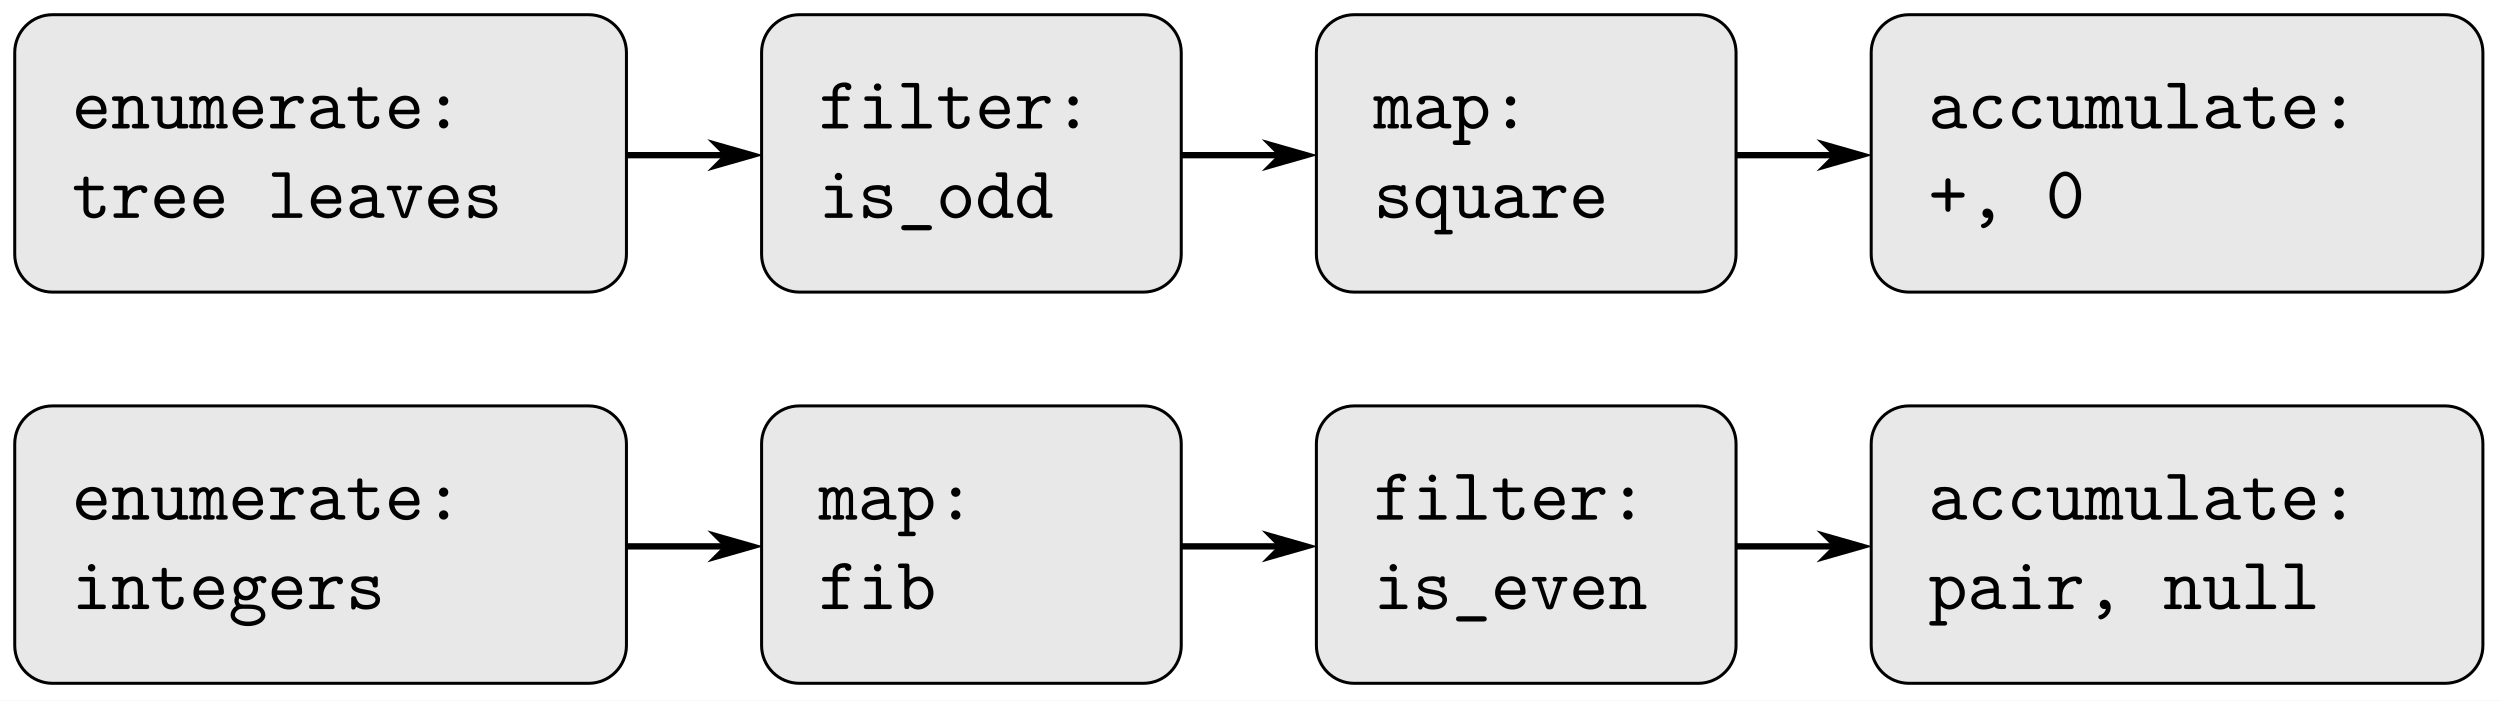
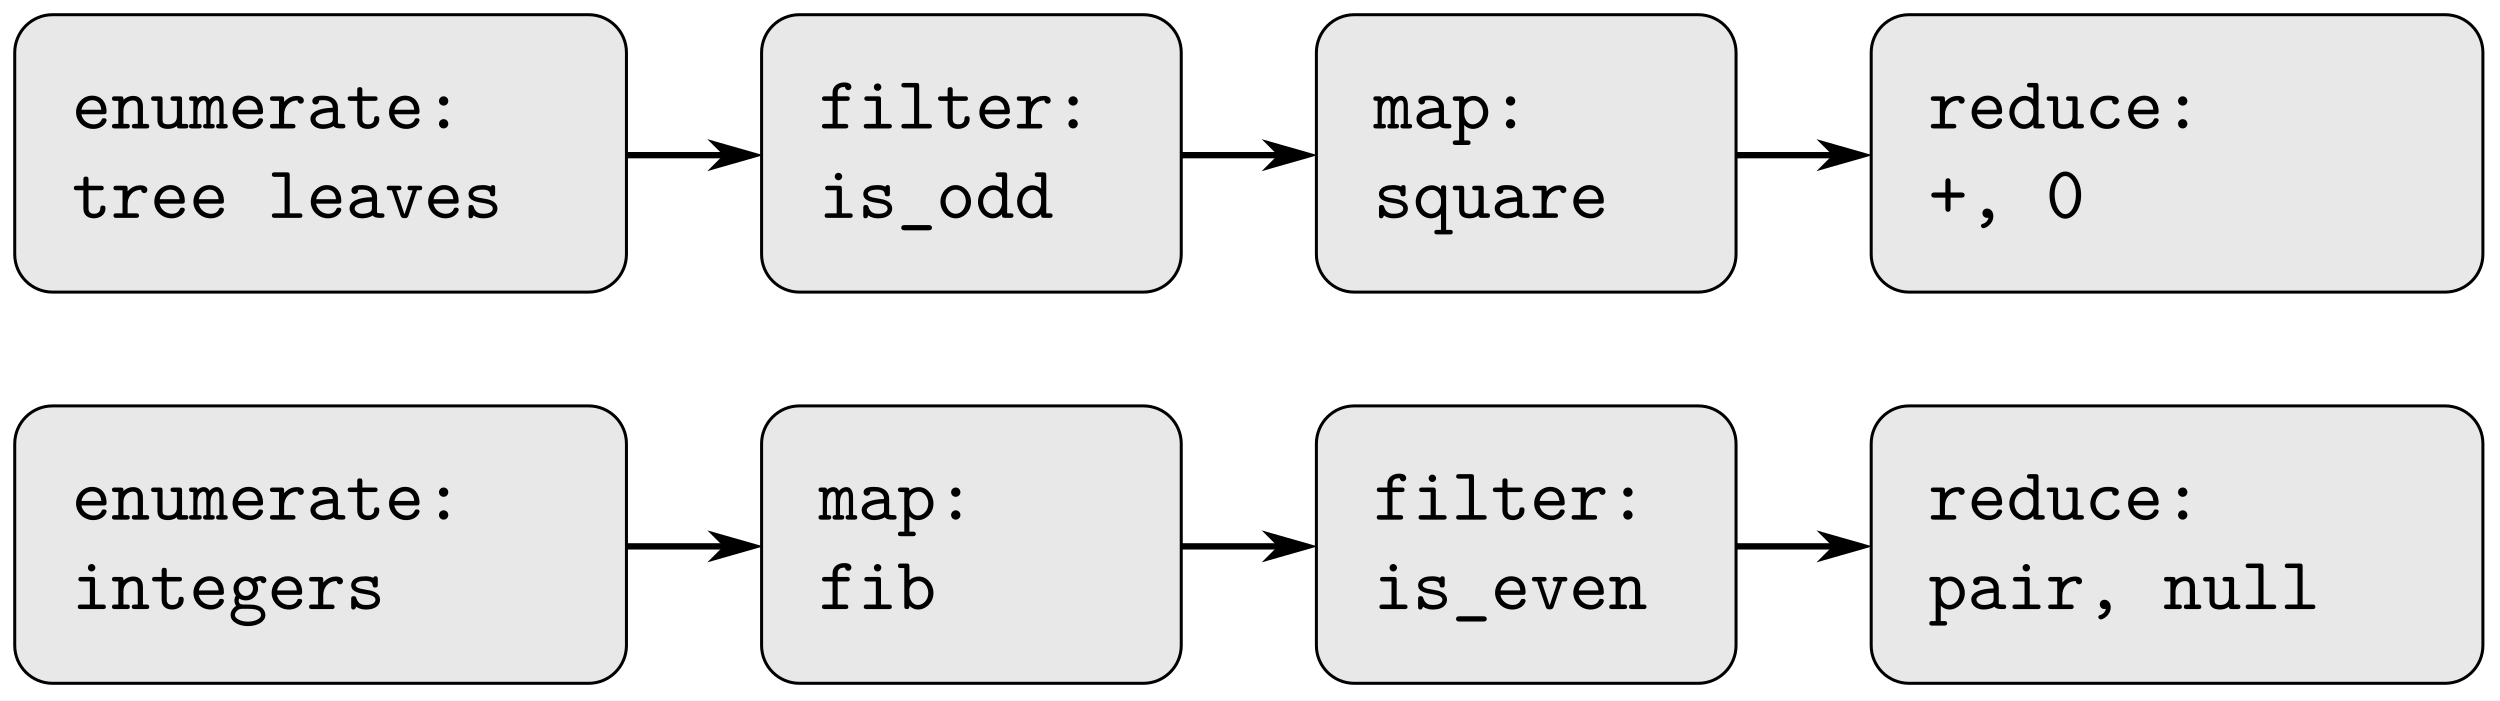
<svg xmlns="http://www.w3.org/2000/svg" version="1.1" preserveAspectRatio="xMinYMin meet" viewBox="0 0 671 188" id="svg5731" width="671" height="188">
  <defs id="defs5733">
    <marker refX="0" refY="0" orient="auto" id="Arrow1Mstart" style="overflow:visible">
      <path d="M 0,0 5,-5 -12.5,0 5,5 Z" transform="matrix(0.4,0,0,0.4,4,0)" id="path4565" style="fill-rule:evenodd;stroke:#000000;stroke-width:1pt;marker-start:none" />
    </marker>
    <marker refX="0" refY="0" orient="auto" id="Arrow1Mstart-5" style="overflow:visible">
      <path d="M 0,0 5,-5 -12.5,0 5,5 Z" transform="matrix(0.4,0,0,0.4,4,0)" id="path4565-2" style="fill-rule:evenodd;stroke:#000000;stroke-width:1pt;marker-start:none" />
    </marker>
    <marker refX="0" refY="0" orient="auto" id="Arrow1Mstart-8" style="overflow:visible">
      <path d="M 0,0 5,-5 -12.5,0 5,5 Z" transform="matrix(0.4,0,0,0.4,4,0)" id="path4565-6" style="fill-rule:evenodd;stroke:#000000;stroke-width:1pt;marker-start:none" />
    </marker>
    <marker refX="0" refY="0" orient="auto" id="Arrow1Mstart-4" style="overflow:visible">
      <path d="M 0,0 5,-5 -12.5,0 5,5 Z" transform="matrix(0.4,0,0,0.4,4,0)" id="path4565-67" style="fill-rule:evenodd;stroke:#000000;stroke-width:1pt;marker-start:none" />
    </marker>
    <marker refX="0" refY="0" orient="auto" id="Arrow1Mstart-3" style="overflow:visible">
      <path d="M 0,0 5,-5 -12.5,0 5,5 Z" transform="matrix(0.4,0,0,0.4,4,0)" id="path4565-4" style="fill-rule:evenodd;stroke:#000000;stroke-width:1pt;marker-start:none" />
    </marker>
    <marker refX="0" refY="0" orient="auto" id="Arrow1Mstart-7" style="overflow:visible">
      <path d="M 0,0 5,-5 -12.5,0 5,5 Z" transform="matrix(0.4,0,0,0.4,4,0)" id="path4565-9" style="fill-rule:evenodd;stroke:#000000;stroke-width:1pt;marker-start:none" />
    </marker>
    <marker refX="0" refY="0" orient="auto" id="Arrow1Mstart-81" style="overflow:visible">
      <path d="M 0,0 5,-5 -12.5,0 5,5 Z" transform="matrix(0.4,0,0,0.4,4,0)" id="path4565-0" style="fill-rule:evenodd;stroke:#000000;stroke-width:1pt;marker-start:none" />
    </marker>
  </defs>
  <rect width="100%" height="100%" id="rect19" x="0" y="0" style="fill:#ffffff" />
  <g transform="translate(-49.23794,-65.76919)" id="layer4" style="display:inline">
    <rect width="164.182" height="74.455" rx="10.147" ry="10.147" x="53.193" y="69.714" id="rect3794-77-9-4-8" style="display:inline;fill:#e8e8e8;fill-opacity:1;stroke:#000000;stroke-width:0.812;stroke-linecap:round;stroke-linejoin:round;stroke-miterlimit:4;stroke-dasharray:none;stroke-dashoffset:0;stroke-opacity:1" />
    <path d="M 250.774,107.414 H 217.375" id="path4554-9-4-2" style="display:inline;fill:none;stroke:#000000;stroke-width:1.691;stroke-linecap:butt;stroke-linejoin:round;stroke-miterlimit:4;stroke-dasharray:none;stroke-opacity:1;marker-start:url(#Arrow1Mstart)" />
    <path d="M 399.563,107.414 H 366.284" id="path4554-9-4-2-0" style="display:inline;fill:none;stroke:#000000;stroke-width:1.691;stroke-linecap:butt;stroke-linejoin:round;stroke-miterlimit:4;stroke-dasharray:none;stroke-opacity:1;marker-start:url(#Arrow1Mstart)" />
    <path d="M 548.472,107.414 H 515.193" id="path4554-9-4-2-0-6" style="display:inline;fill:none;stroke:#000000;stroke-width:1.691;stroke-linecap:butt;stroke-linejoin:round;stroke-miterlimit:4;stroke-dasharray:none;stroke-opacity:1;marker-start:url(#Arrow1Mstart)" />
    <path d="M 548.472,212.414 H 515.193" id="path4554-9-4-2-0-61" style="display:inline;fill:none;stroke:#000000;stroke-width:1.691;stroke-linecap:butt;stroke-linejoin:round;stroke-miterlimit:4;stroke-dasharray:none;stroke-opacity:1;marker-start:url(#Arrow1Mstart)" />
    <path d="M 399.563,212.414 H 366.284" id="path4554-9-4-2-0-65" style="display:inline;fill:none;stroke:#000000;stroke-width:1.691;stroke-linecap:butt;stroke-linejoin:round;stroke-miterlimit:4;stroke-dasharray:none;stroke-opacity:1;marker-start:url(#Arrow1Mstart)" />
    <path d="M 250.774,212.414 H 217.375" id="path4554-9-4-2-0-8" style="display:inline;fill:none;stroke:#000000;stroke-width:1.691;stroke-linecap:butt;stroke-linejoin:round;stroke-miterlimit:4;stroke-dasharray:none;stroke-opacity:1;marker-start:url(#Arrow1Mstart)" />
    <rect width="112.636" height="74.455" rx="10.147" ry="10.147" x="253.648" y="69.714" id="rect3794-77-9-4-8-29" style="display:inline;fill:#e8e8e8;fill-opacity:1;stroke:#000000;stroke-width:0.812;stroke-linecap:round;stroke-linejoin:round;stroke-miterlimit:4;stroke-dasharray:none;stroke-dashoffset:0;stroke-opacity:1" />
    <rect width="112.636" height="74.455" rx="10.147" ry="10.147" x="402.557" y="69.714" id="rect3794-77-9-4-8-29-8" style="display:inline;fill:#e8e8e8;fill-opacity:1;stroke:#000000;stroke-width:0.812;stroke-linecap:round;stroke-linejoin:round;stroke-miterlimit:4;stroke-dasharray:none;stroke-dashoffset:0;stroke-opacity:1" />
    <rect width="164.182" height="74.455" rx="10.147" ry="10.147" x="551.466" y="69.714" id="rect3794-77-9-4-8-5" style="display:inline;fill:#e8e8e8;fill-opacity:1;stroke:#000000;stroke-width:0.812;stroke-linecap:round;stroke-linejoin:round;stroke-miterlimit:4;stroke-dasharray:none;stroke-dashoffset:0;stroke-opacity:1" />
    <rect width="164.182" height="74.455" rx="10.147" ry="10.147" x="53.193" y="174.714" id="rect3794-77-9-4-8-9" style="display:inline;fill:#e8e8e8;fill-opacity:1;stroke:#000000;stroke-width:0.812;stroke-linecap:round;stroke-linejoin:round;stroke-miterlimit:4;stroke-dasharray:none;stroke-dashoffset:0;stroke-opacity:1" />
    <rect width="112.636" height="74.455" rx="10.147" ry="10.147" x="253.648" y="174.714" id="rect3794-77-9-4-8-29-3" style="display:inline;fill:#e8e8e8;fill-opacity:1;stroke:#000000;stroke-width:0.812;stroke-linecap:round;stroke-linejoin:round;stroke-miterlimit:4;stroke-dasharray:none;stroke-dashoffset:0;stroke-opacity:1" />
    <rect width="112.636" height="74.455" rx="10.147" ry="10.147" x="402.557" y="174.714" id="rect3794-77-9-4-8-29-8-6" style="display:inline;fill:#e8e8e8;fill-opacity:1;stroke:#000000;stroke-width:0.812;stroke-linecap:round;stroke-linejoin:round;stroke-miterlimit:4;stroke-dasharray:none;stroke-dashoffset:0;stroke-opacity:1" />
    <rect width="164.182" height="74.455" rx="10.147" ry="10.147" x="551.466" y="174.714" id="rect3794-77-9-4-8-5-8" style="display:inline;fill:#e8e8e8;fill-opacity:1;stroke:#000000;stroke-width:0.812;stroke-linecap:round;stroke-linejoin:round;stroke-miterlimit:4;stroke-dasharray:none;stroke-dashoffset:0;stroke-opacity:1" />
  </g>
-   <text style="font-style:normal;font-variant:normal;font-weight:normal;font-stretch:normal;font-size:20px;line-height:125%;font-family:Latin Modern Mono;-inkscape-font-specification:'Latin Modern Mono, Normal';font-variant-ligatures:normal;font-variant-caps:normal;font-variant-numeric:normal;font-feature-settings:normal;text-align:start;letter-spacing:0px;word-spacing:0px;writing-mode:lr-tb;text-anchor:start;fill:#000000;fill-opacity:1;stroke:none" xml:space="preserve" id="text5834" y="34.471" x="19.319">
+   <text style="font-style:normal;font-variant:normal;font-weight:normal;font-stretch:normal;font-size:20px;line-height:125%;font-family:'Latin Modern Mono';-inkscape-font-specification:'Latin Modern Mono, Normal';font-variant-ligatures:normal;font-variant-caps:normal;font-variant-numeric:normal;font-feature-settings:normal;text-align:start;letter-spacing:0px;word-spacing:0px;writing-mode:lr-tb;text-anchor:start;fill:#000000;fill-opacity:1;stroke:none" xml:space="preserve" id="text5834" y="34.471" x="19.319">
    <tspan id="tspan93" x="19.319" y="34.471">enumerate:</tspan>
  </text>
-   <text style="font-style:normal;font-variant:normal;font-weight:normal;font-stretch:normal;font-size:20px;line-height:125%;font-family:Latin Modern Mono;-inkscape-font-specification:'Latin Modern Mono, Normal';font-variant-ligatures:normal;font-variant-caps:normal;font-variant-numeric:normal;font-feature-settings:normal;text-align:start;letter-spacing:0px;word-spacing:0px;writing-mode:lr-tb;text-anchor:start;fill:#000000;fill-opacity:1;stroke:none" xml:space="preserve" id="text5840" y="34.471" x="219.773">
+   <text style="font-style:normal;font-variant:normal;font-weight:normal;font-stretch:normal;font-size:20px;line-height:125%;font-family:'Latin Modern Mono';-inkscape-font-specification:'Latin Modern Mono, Normal';font-variant-ligatures:normal;font-variant-caps:normal;font-variant-numeric:normal;font-feature-settings:normal;text-align:start;letter-spacing:0px;word-spacing:0px;writing-mode:lr-tb;text-anchor:start;fill:#000000;fill-opacity:1;stroke:none" xml:space="preserve" id="text5840" y="34.471" x="219.773">
    <tspan id="tspan73" x="219.773" y="34.471">filter:</tspan>
  </text>
-   <text style="font-style:normal;font-variant:normal;font-weight:normal;font-stretch:normal;font-size:20px;line-height:125%;font-family:Latin Modern Mono;-inkscape-font-specification:'Latin Modern Mono, Normal';font-variant-ligatures:normal;font-variant-caps:normal;font-variant-numeric:normal;font-feature-settings:normal;text-align:start;letter-spacing:0px;word-spacing:0px;writing-mode:lr-tb;text-anchor:start;fill:#000000;fill-opacity:1;stroke:none" xml:space="preserve" id="text5846" y="34.471" x="368.682">
+   <text style="font-style:normal;font-variant:normal;font-weight:normal;font-stretch:normal;font-size:20px;line-height:125%;font-family:'Latin Modern Mono';-inkscape-font-specification:'Latin Modern Mono, Normal';font-variant-ligatures:normal;font-variant-caps:normal;font-variant-numeric:normal;font-feature-settings:normal;text-align:start;letter-spacing:0px;word-spacing:0px;writing-mode:lr-tb;text-anchor:start;fill:#000000;fill-opacity:1;stroke:none" xml:space="preserve" id="text5846" y="34.471" x="368.682">
    <tspan id="tspan69" x="368.682" y="34.471">map:</tspan>
  </text>
-   <text style="font-style:normal;font-variant:normal;font-weight:normal;font-stretch:normal;font-size:20px;line-height:125%;font-family:Latin Modern Mono;-inkscape-font-specification:'Latin Modern Mono, Normal';font-variant-ligatures:normal;font-variant-caps:normal;font-variant-numeric:normal;font-feature-settings:normal;text-align:start;letter-spacing:0px;word-spacing:0px;writing-mode:lr-tb;text-anchor:start;fill:#000000;fill-opacity:1;stroke:none" xml:space="preserve" id="text5852" y="34.471" x="517.591">
-     <tspan id="tspan77" x="517.591" y="34.471">accumulate:</tspan>
+   <text style="font-style:normal;font-variant:normal;font-weight:normal;font-stretch:normal;font-size:20px;line-height:125%;font-family:'Latin Modern Mono';-inkscape-font-specification:'Latin Modern Mono, Normal';font-variant-ligatures:normal;font-variant-caps:normal;font-variant-numeric:normal;font-feature-settings:normal;text-align:start;letter-spacing:0px;word-spacing:0px;writing-mode:lr-tb;text-anchor:start;fill:#000000;fill-opacity:1;stroke:none" xml:space="preserve" id="text5852" y="34.471" x="517.591">
+     <tspan id="tspan77" x="517.591" y="34.471">reduce:</tspan>
  </text>
-   <text style="font-style:normal;font-variant:normal;font-weight:normal;font-stretch:normal;font-size:20px;line-height:125%;font-family:Latin Modern Mono;-inkscape-font-specification:'Latin Modern Mono, Normal';font-variant-ligatures:normal;font-variant-caps:normal;font-variant-numeric:normal;font-feature-settings:normal;text-align:start;letter-spacing:0px;word-spacing:0px;writing-mode:lr-tb;text-anchor:start;fill:#000000;fill-opacity:1;stroke:none" xml:space="preserve" id="text5876" y="139.471" x="19.319">
+   <text style="font-style:normal;font-variant:normal;font-weight:normal;font-stretch:normal;font-size:20px;line-height:125%;font-family:'Latin Modern Mono';-inkscape-font-specification:'Latin Modern Mono, Normal';font-variant-ligatures:normal;font-variant-caps:normal;font-variant-numeric:normal;font-feature-settings:normal;text-align:start;letter-spacing:0px;word-spacing:0px;writing-mode:lr-tb;text-anchor:start;fill:#000000;fill-opacity:1;stroke:none" xml:space="preserve" id="text5876" y="139.471" x="19.319">
    <tspan id="tspan97" x="19.319" y="139.471">enumerate:</tspan>
  </text>
-   <text style="font-style:normal;font-variant:normal;font-weight:normal;font-stretch:normal;font-size:20px;line-height:125%;font-family:Latin Modern Mono;-inkscape-font-specification:'Latin Modern Mono, Normal';font-variant-ligatures:normal;font-variant-caps:normal;font-variant-numeric:normal;font-feature-settings:normal;text-align:start;letter-spacing:0px;word-spacing:0px;writing-mode:lr-tb;text-anchor:start;fill:#000000;fill-opacity:1;stroke:none" xml:space="preserve" id="text5870" y="139.471" x="219.773">
+   <text style="font-style:normal;font-variant:normal;font-weight:normal;font-stretch:normal;font-size:20px;line-height:125%;font-family:'Latin Modern Mono';-inkscape-font-specification:'Latin Modern Mono, Normal';font-variant-ligatures:normal;font-variant-caps:normal;font-variant-numeric:normal;font-feature-settings:normal;text-align:start;letter-spacing:0px;word-spacing:0px;writing-mode:lr-tb;text-anchor:start;fill:#000000;fill-opacity:1;stroke:none" xml:space="preserve" id="text5870" y="139.471" x="219.773">
    <tspan id="tspan89" x="219.773" y="139.471">map:</tspan>
  </text>
-   <text style="font-style:normal;font-variant:normal;font-weight:normal;font-stretch:normal;font-size:20px;line-height:125%;font-family:Latin Modern Mono;-inkscape-font-specification:'Latin Modern Mono, Normal';font-variant-ligatures:normal;font-variant-caps:normal;font-variant-numeric:normal;font-feature-settings:normal;text-align:start;letter-spacing:0px;word-spacing:0px;writing-mode:lr-tb;text-anchor:start;fill:#000000;fill-opacity:1;stroke:none" xml:space="preserve" id="text5864" y="139.471" x="368.682">
-     <tspan id="tspan939" style="font-style:normal;font-variant:normal;font-weight:normal;font-stretch:normal;font-size:20px;line-height:125%;font-family:Latin Modern Mono;-inkscape-font-specification:'Latin Modern Mono, Normal';font-variant-ligatures:normal;font-variant-position:normal;font-variant-caps:normal;font-variant-numeric:normal;font-variant-alternates:normal;font-feature-settings:normal;text-indent:0;text-align:start;text-decoration:none;text-decoration-line:none;text-decoration-style:solid;text-decoration-color:#000000;letter-spacing:0px;word-spacing:0px;text-transform:none;writing-mode:lr-tb;direction:ltr;text-orientation:mixed;dominant-baseline:auto;baseline-shift:baseline;text-anchor:start;white-space:normal;shape-padding:0;opacity:1;vector-effect:none;fill:#000000;fill-opacity:1;stroke:none;stroke-width:1;stroke-linecap:butt;stroke-linejoin:miter;stroke-miterlimit:4;stroke-dasharray:none;stroke-dashoffset:0;stroke-opacity:1" x="368.682" y="139.471">filter:</tspan>
+   <text style="font-style:normal;font-variant:normal;font-weight:normal;font-stretch:normal;font-size:20px;line-height:125%;font-family:'Latin Modern Mono';-inkscape-font-specification:'Latin Modern Mono, Normal';font-variant-ligatures:normal;font-variant-caps:normal;font-variant-numeric:normal;font-feature-settings:normal;text-align:start;letter-spacing:0px;word-spacing:0px;writing-mode:lr-tb;text-anchor:start;fill:#000000;fill-opacity:1;stroke:none" xml:space="preserve" id="text5864" y="139.471" x="368.682">
+     <tspan id="tspan939" style="font-style:normal;font-variant:normal;font-weight:normal;font-stretch:normal;font-size:20px;line-height:125%;font-family:'Latin Modern Mono';-inkscape-font-specification:'Latin Modern Mono, Normal';font-variant-ligatures:normal;font-variant-position:normal;font-variant-caps:normal;font-variant-numeric:normal;font-variant-alternates:normal;font-feature-settings:normal;text-indent:0;text-align:start;text-decoration:none;text-decoration-line:none;text-decoration-style:solid;text-decoration-color:#000000;letter-spacing:0px;word-spacing:0px;text-transform:none;writing-mode:lr-tb;direction:ltr;text-orientation:mixed;dominant-baseline:auto;baseline-shift:baseline;text-anchor:start;white-space:normal;shape-padding:0;opacity:1;vector-effect:none;fill:#000000;fill-opacity:1;stroke:none;stroke-width:1;stroke-linecap:butt;stroke-linejoin:miter;stroke-miterlimit:4;stroke-dasharray:none;stroke-dashoffset:0;stroke-opacity:1" x="368.682" y="139.471">filter:</tspan>
  </text>
-   <text style="font-style:normal;font-variant:normal;font-weight:normal;font-stretch:normal;font-size:20px;line-height:125%;font-family:Latin Modern Mono;-inkscape-font-specification:'Latin Modern Mono, Normal';font-variant-ligatures:normal;font-variant-caps:normal;font-variant-numeric:normal;font-feature-settings:normal;text-align:start;letter-spacing:0px;word-spacing:0px;writing-mode:lr-tb;text-anchor:start;fill:#000000;fill-opacity:1;stroke:none" xml:space="preserve" id="text5858" y="139.471" x="517.591">
-     <tspan id="tspan81" x="517.591" y="139.471">accumulate:</tspan>
+   <text style="font-style:normal;font-variant:normal;font-weight:normal;font-stretch:normal;font-size:20px;line-height:125%;font-family:'Latin Modern Mono';-inkscape-font-specification:'Latin Modern Mono, Normal';font-variant-ligatures:normal;font-variant-caps:normal;font-variant-numeric:normal;font-feature-settings:normal;text-align:start;letter-spacing:0px;word-spacing:0px;writing-mode:lr-tb;text-anchor:start;fill:#000000;fill-opacity:1;stroke:none" xml:space="preserve" id="text5858" y="139.471" x="517.591">
+     <tspan id="tspan81" x="517.591" y="139.471">reduce:</tspan>
  </text>
-   <text x="19.319" y="58.471" id="text107" xml:space="preserve" style="font-style:normal;font-variant:normal;font-weight:normal;font-stretch:normal;font-size:20px;line-height:125%;font-family:Latin Modern Mono;-inkscape-font-specification:'Latin Modern Mono, Normal';font-variant-ligatures:normal;font-variant-caps:normal;font-variant-numeric:normal;font-feature-settings:normal;text-align:start;letter-spacing:0px;word-spacing:0px;writing-mode:lr-tb;text-anchor:start;fill:#000000;fill-opacity:1;stroke:none">
+   <text x="19.319" y="58.471" id="text107" xml:space="preserve" style="font-style:normal;font-variant:normal;font-weight:normal;font-stretch:normal;font-size:20px;line-height:125%;font-family:'Latin Modern Mono';-inkscape-font-specification:'Latin Modern Mono, Normal';font-variant-ligatures:normal;font-variant-caps:normal;font-variant-numeric:normal;font-feature-settings:normal;text-align:start;letter-spacing:0px;word-spacing:0px;writing-mode:lr-tb;text-anchor:start;fill:#000000;fill-opacity:1;stroke:none">
    <tspan id="tspan105" x="19.319" y="58.471">tree leaves</tspan>
  </text>
-   <text x="219.773" y="58.471" id="text113" xml:space="preserve" style="font-style:normal;font-variant:normal;font-weight:normal;font-stretch:normal;font-size:20px;line-height:125%;font-family:Latin Modern Mono;-inkscape-font-specification:'Latin Modern Mono, Normal';font-variant-ligatures:normal;font-variant-caps:normal;font-variant-numeric:normal;font-feature-settings:normal;text-align:start;letter-spacing:0px;word-spacing:0px;writing-mode:lr-tb;text-anchor:start;fill:#000000;fill-opacity:1;stroke:none">
+   <text x="219.773" y="58.471" id="text113" xml:space="preserve" style="font-style:normal;font-variant:normal;font-weight:normal;font-stretch:normal;font-size:20px;line-height:125%;font-family:'Latin Modern Mono';-inkscape-font-specification:'Latin Modern Mono, Normal';font-variant-ligatures:normal;font-variant-caps:normal;font-variant-numeric:normal;font-feature-settings:normal;text-align:start;letter-spacing:0px;word-spacing:0px;writing-mode:lr-tb;text-anchor:start;fill:#000000;fill-opacity:1;stroke:none">
    <tspan id="tspan111" x="219.773" y="58.471">is_odd</tspan>
  </text>
-   <text x="368.682" y="58.471" id="text119" xml:space="preserve" style="font-style:normal;font-variant:normal;font-weight:normal;font-stretch:normal;font-size:20px;line-height:125%;font-family:Latin Modern Mono;-inkscape-font-specification:'Latin Modern Mono, Normal';font-variant-ligatures:normal;font-variant-caps:normal;font-variant-numeric:normal;font-feature-settings:normal;text-align:start;letter-spacing:0px;word-spacing:0px;writing-mode:lr-tb;text-anchor:start;fill:#000000;fill-opacity:1;stroke:none">
+   <text x="368.682" y="58.471" id="text119" xml:space="preserve" style="font-style:normal;font-variant:normal;font-weight:normal;font-stretch:normal;font-size:20px;line-height:125%;font-family:'Latin Modern Mono';-inkscape-font-specification:'Latin Modern Mono, Normal';font-variant-ligatures:normal;font-variant-caps:normal;font-variant-numeric:normal;font-feature-settings:normal;text-align:start;letter-spacing:0px;word-spacing:0px;writing-mode:lr-tb;text-anchor:start;fill:#000000;fill-opacity:1;stroke:none">
    <tspan id="tspan117" x="368.682" y="58.471">square</tspan>
  </text>
-   <text x="517.591" y="58.471" id="text125" xml:space="preserve" style="font-style:normal;font-variant:normal;font-weight:normal;font-stretch:normal;font-size:20px;line-height:125%;font-family:Latin Modern Mono;-inkscape-font-specification:'Latin Modern Mono, Normal';font-variant-ligatures:normal;font-variant-caps:normal;font-variant-numeric:normal;font-feature-settings:normal;text-align:start;letter-spacing:0px;word-spacing:0px;writing-mode:lr-tb;text-anchor:start;fill:#000000;fill-opacity:1;stroke:none">
+   <text x="517.591" y="58.471" id="text125" xml:space="preserve" style="font-style:normal;font-variant:normal;font-weight:normal;font-stretch:normal;font-size:20px;line-height:125%;font-family:'Latin Modern Mono';-inkscape-font-specification:'Latin Modern Mono, Normal';font-variant-ligatures:normal;font-variant-caps:normal;font-variant-numeric:normal;font-feature-settings:normal;text-align:start;letter-spacing:0px;word-spacing:0px;writing-mode:lr-tb;text-anchor:start;fill:#000000;fill-opacity:1;stroke:none">
    <tspan id="tspan123" x="517.591" y="58.471">+, 0</tspan>
  </text>
-   <text x="19.319" y="163.471" id="text131" xml:space="preserve" style="font-style:normal;font-variant:normal;font-weight:normal;font-stretch:normal;font-size:20px;line-height:125%;font-family:Latin Modern Mono;-inkscape-font-specification:'Latin Modern Mono, Normal';font-variant-ligatures:normal;font-variant-caps:normal;font-variant-numeric:normal;font-feature-settings:normal;text-align:start;letter-spacing:0px;word-spacing:0px;writing-mode:lr-tb;text-anchor:start;fill:#000000;fill-opacity:1;stroke:none">
+   <text x="19.319" y="163.471" id="text131" xml:space="preserve" style="font-style:normal;font-variant:normal;font-weight:normal;font-stretch:normal;font-size:20px;line-height:125%;font-family:'Latin Modern Mono';-inkscape-font-specification:'Latin Modern Mono, Normal';font-variant-ligatures:normal;font-variant-caps:normal;font-variant-numeric:normal;font-feature-settings:normal;text-align:start;letter-spacing:0px;word-spacing:0px;writing-mode:lr-tb;text-anchor:start;fill:#000000;fill-opacity:1;stroke:none">
    <tspan id="tspan129" x="19.319" y="163.471">integers</tspan>
  </text>
-   <text x="219.773" y="163.471" id="text137" xml:space="preserve" style="font-style:normal;font-variant:normal;font-weight:normal;font-stretch:normal;font-size:20px;line-height:125%;font-family:Latin Modern Mono;-inkscape-font-specification:'Latin Modern Mono, Normal';font-variant-ligatures:normal;font-variant-caps:normal;font-variant-numeric:normal;font-feature-settings:normal;text-align:start;letter-spacing:0px;word-spacing:0px;writing-mode:lr-tb;text-anchor:start;fill:#000000;fill-opacity:1;stroke:none">
+   <text x="219.773" y="163.471" id="text137" xml:space="preserve" style="font-style:normal;font-variant:normal;font-weight:normal;font-stretch:normal;font-size:20px;line-height:125%;font-family:'Latin Modern Mono';-inkscape-font-specification:'Latin Modern Mono, Normal';font-variant-ligatures:normal;font-variant-caps:normal;font-variant-numeric:normal;font-feature-settings:normal;text-align:start;letter-spacing:0px;word-spacing:0px;writing-mode:lr-tb;text-anchor:start;fill:#000000;fill-opacity:1;stroke:none">
    <tspan id="tspan135" x="219.773" y="163.471">fib</tspan>
  </text>
-   <text x="368.682" y="163.471" id="text143" xml:space="preserve" style="font-style:normal;font-variant:normal;font-weight:normal;font-stretch:normal;font-size:20px;line-height:125%;font-family:Latin Modern Mono;-inkscape-font-specification:'Latin Modern Mono, Normal';font-variant-ligatures:normal;font-variant-caps:normal;font-variant-numeric:normal;font-feature-settings:normal;text-align:start;letter-spacing:0px;word-spacing:0px;writing-mode:lr-tb;text-anchor:start;fill:#000000;fill-opacity:1;stroke:none">
-     <tspan style="font-style:normal;font-variant:normal;font-weight:normal;font-stretch:normal;font-size:20px;line-height:125%;font-family:Latin Modern Mono;-inkscape-font-specification:'Latin Modern Mono, Normal';font-variant-ligatures:normal;font-variant-position:normal;font-variant-caps:normal;font-variant-numeric:normal;font-variant-alternates:normal;font-feature-settings:normal;text-indent:0;text-align:start;text-decoration:none;text-decoration-line:none;text-decoration-style:solid;text-decoration-color:#000000;letter-spacing:0px;word-spacing:0px;text-transform:none;writing-mode:lr-tb;direction:ltr;text-orientation:mixed;dominant-baseline:auto;baseline-shift:baseline;text-anchor:start;white-space:normal;shape-padding:0;opacity:1;vector-effect:none;fill:#000000;fill-opacity:1;stroke:none;stroke-width:1;stroke-linecap:butt;stroke-linejoin:miter;stroke-miterlimit:4;stroke-dasharray:none;stroke-dashoffset:0;stroke-opacity:1" id="tspan141" x="368.682" y="163.471">is_even</tspan>
+   <text x="368.682" y="163.471" id="text143" xml:space="preserve" style="font-style:normal;font-variant:normal;font-weight:normal;font-stretch:normal;font-size:20px;line-height:125%;font-family:'Latin Modern Mono';-inkscape-font-specification:'Latin Modern Mono, Normal';font-variant-ligatures:normal;font-variant-caps:normal;font-variant-numeric:normal;font-feature-settings:normal;text-align:start;letter-spacing:0px;word-spacing:0px;writing-mode:lr-tb;text-anchor:start;fill:#000000;fill-opacity:1;stroke:none">
+     <tspan style="font-style:normal;font-variant:normal;font-weight:normal;font-stretch:normal;font-size:20px;line-height:125%;font-family:'Latin Modern Mono';-inkscape-font-specification:'Latin Modern Mono, Normal';font-variant-ligatures:normal;font-variant-position:normal;font-variant-caps:normal;font-variant-numeric:normal;font-variant-alternates:normal;font-feature-settings:normal;text-indent:0;text-align:start;text-decoration:none;text-decoration-line:none;text-decoration-style:solid;text-decoration-color:#000000;letter-spacing:0px;word-spacing:0px;text-transform:none;writing-mode:lr-tb;direction:ltr;text-orientation:mixed;dominant-baseline:auto;baseline-shift:baseline;text-anchor:start;white-space:normal;shape-padding:0;opacity:1;vector-effect:none;fill:#000000;fill-opacity:1;stroke:none;stroke-width:1;stroke-linecap:butt;stroke-linejoin:miter;stroke-miterlimit:4;stroke-dasharray:none;stroke-dashoffset:0;stroke-opacity:1" id="tspan141" x="368.682" y="163.471">is_even</tspan>
  </text>
-   <text x="517.591" y="163.471" id="text149" xml:space="preserve" style="font-style:normal;font-variant:normal;font-weight:normal;font-stretch:normal;font-size:20px;line-height:125%;font-family:Latin Modern Mono;-inkscape-font-specification:'Latin Modern Mono, Normal';font-variant-ligatures:normal;font-variant-caps:normal;font-variant-numeric:normal;font-feature-settings:normal;text-align:start;letter-spacing:0px;word-spacing:0px;writing-mode:lr-tb;text-anchor:start;fill:#000000;fill-opacity:1;stroke:none">
+   <text x="517.591" y="163.471" id="text149" xml:space="preserve" style="font-style:normal;font-variant:normal;font-weight:normal;font-stretch:normal;font-size:20px;line-height:125%;font-family:'Latin Modern Mono';-inkscape-font-specification:'Latin Modern Mono, Normal';font-variant-ligatures:normal;font-variant-caps:normal;font-variant-numeric:normal;font-feature-settings:normal;text-align:start;letter-spacing:0px;word-spacing:0px;writing-mode:lr-tb;text-anchor:start;fill:#000000;fill-opacity:1;stroke:none">
    <tspan id="tspan147" x="517.591" y="163.471">pair, null</tspan>
  </text>
</svg>
